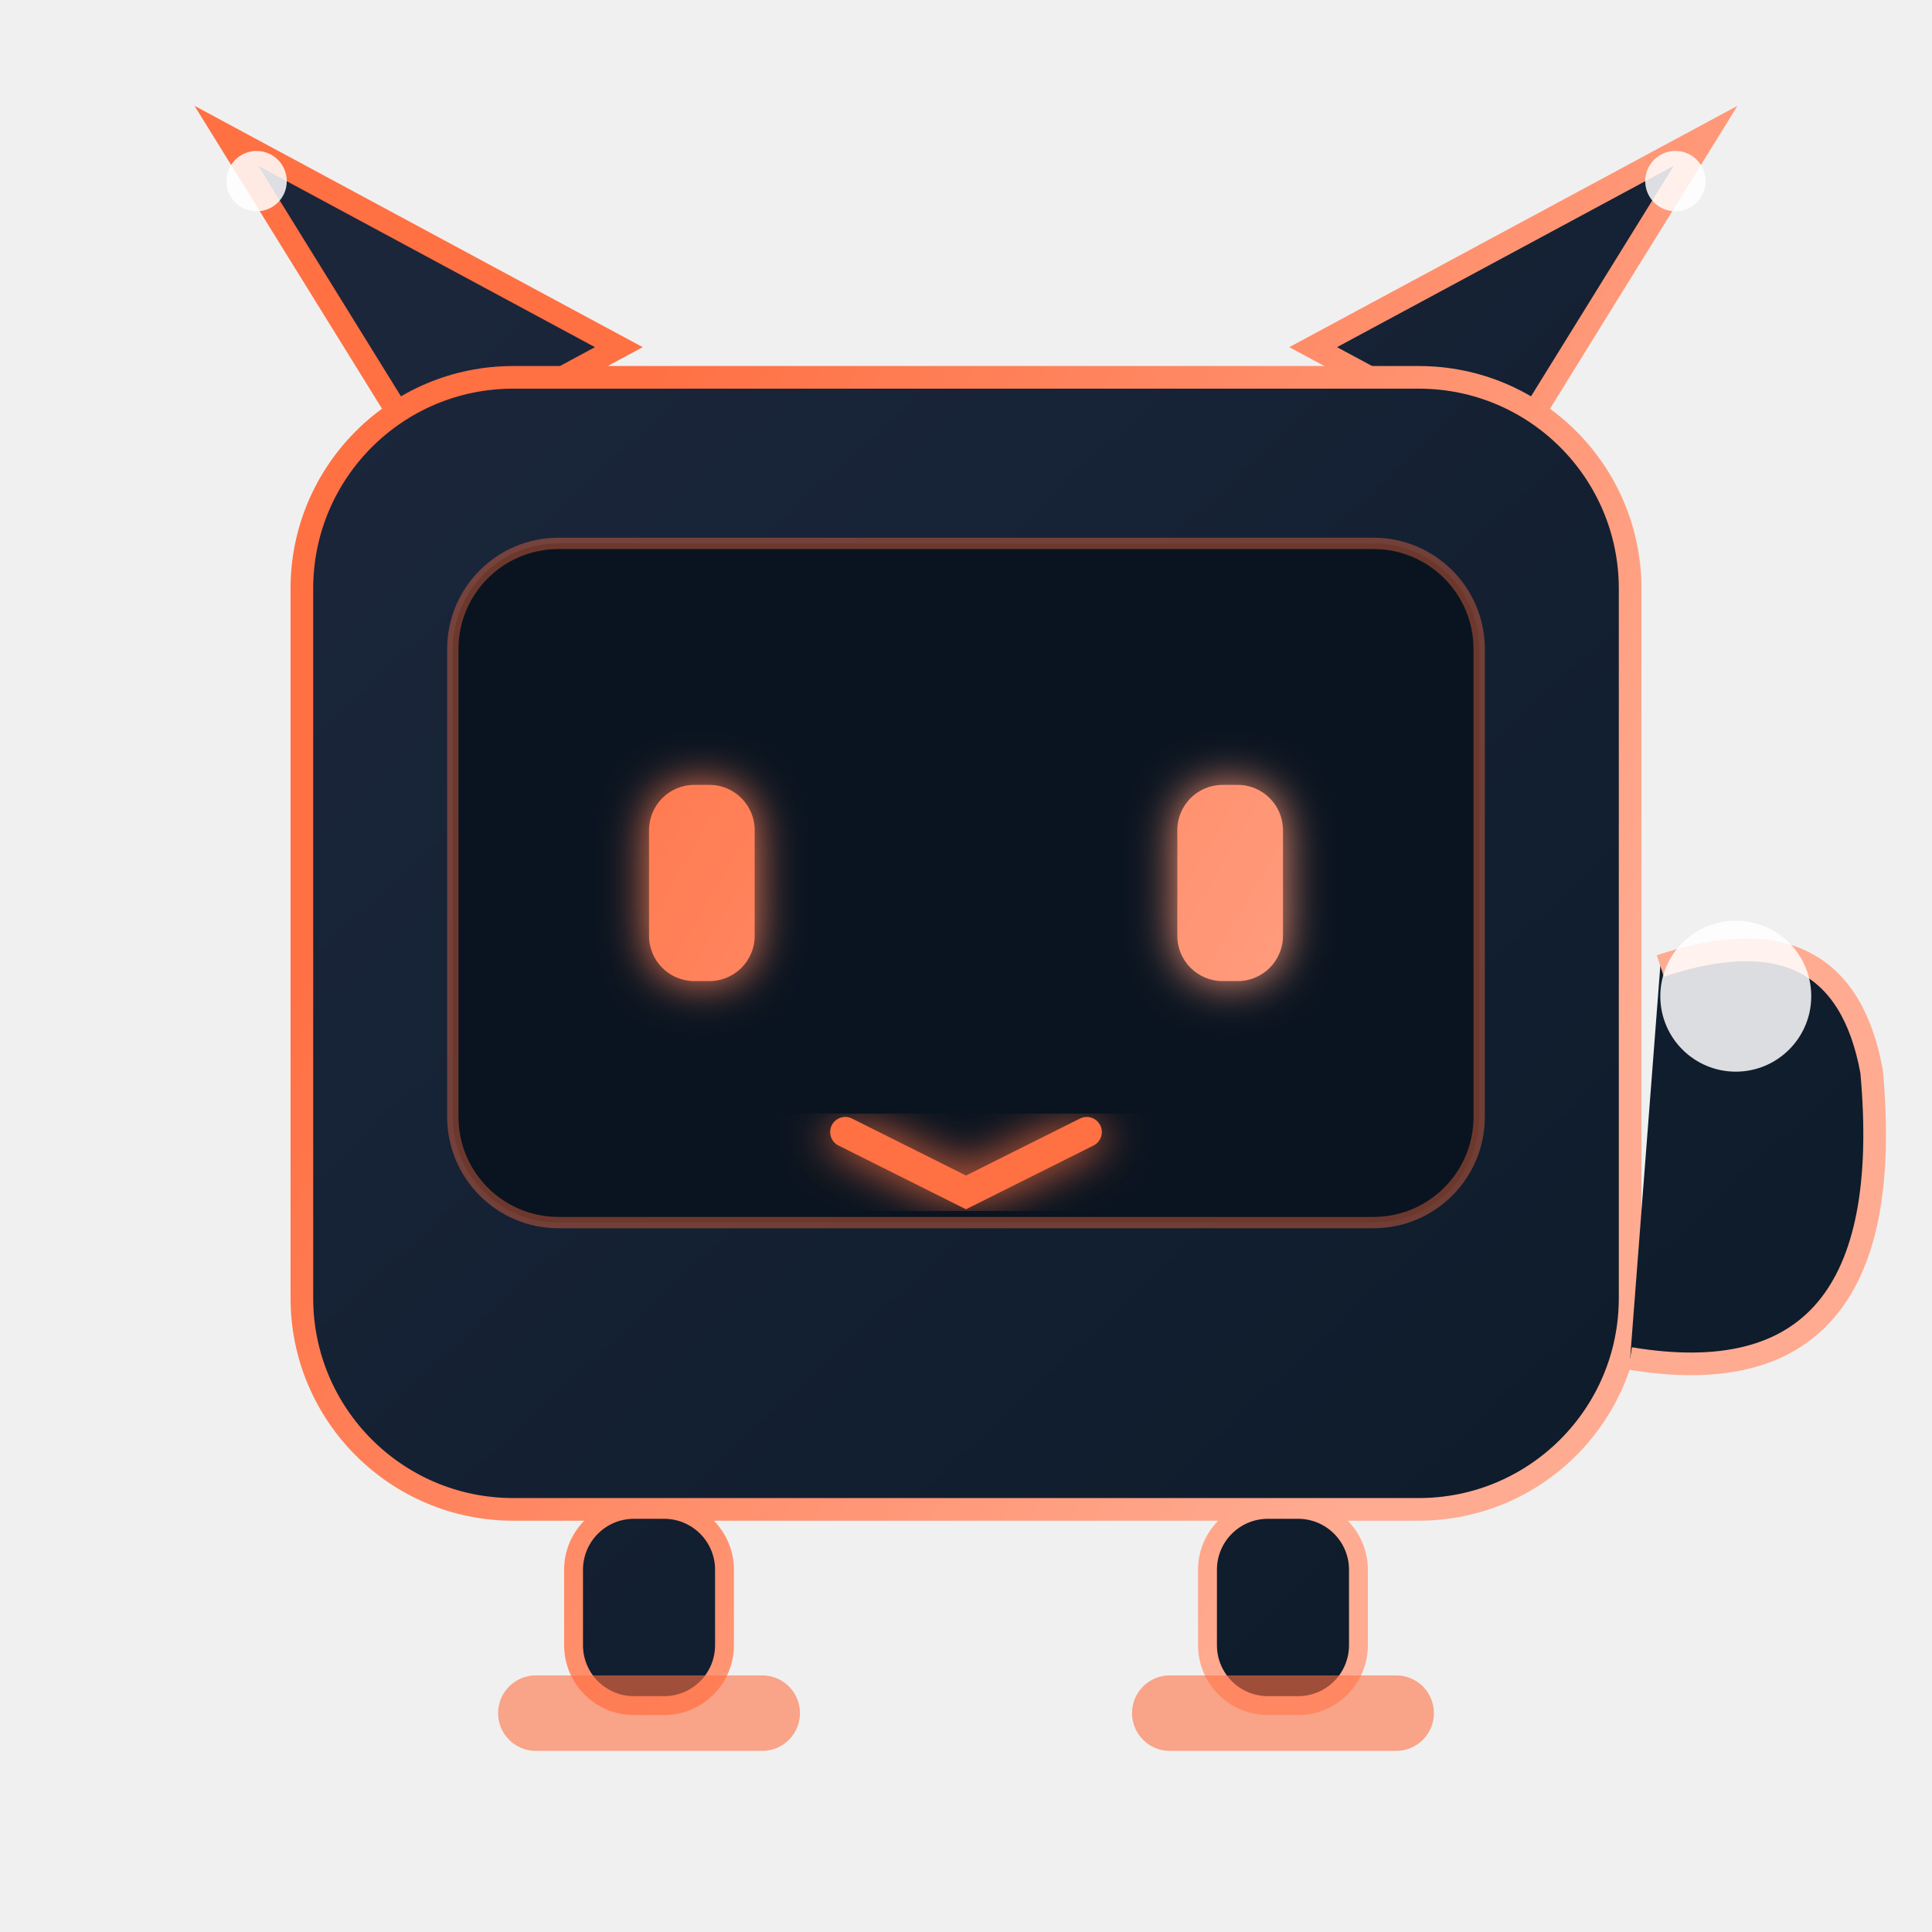
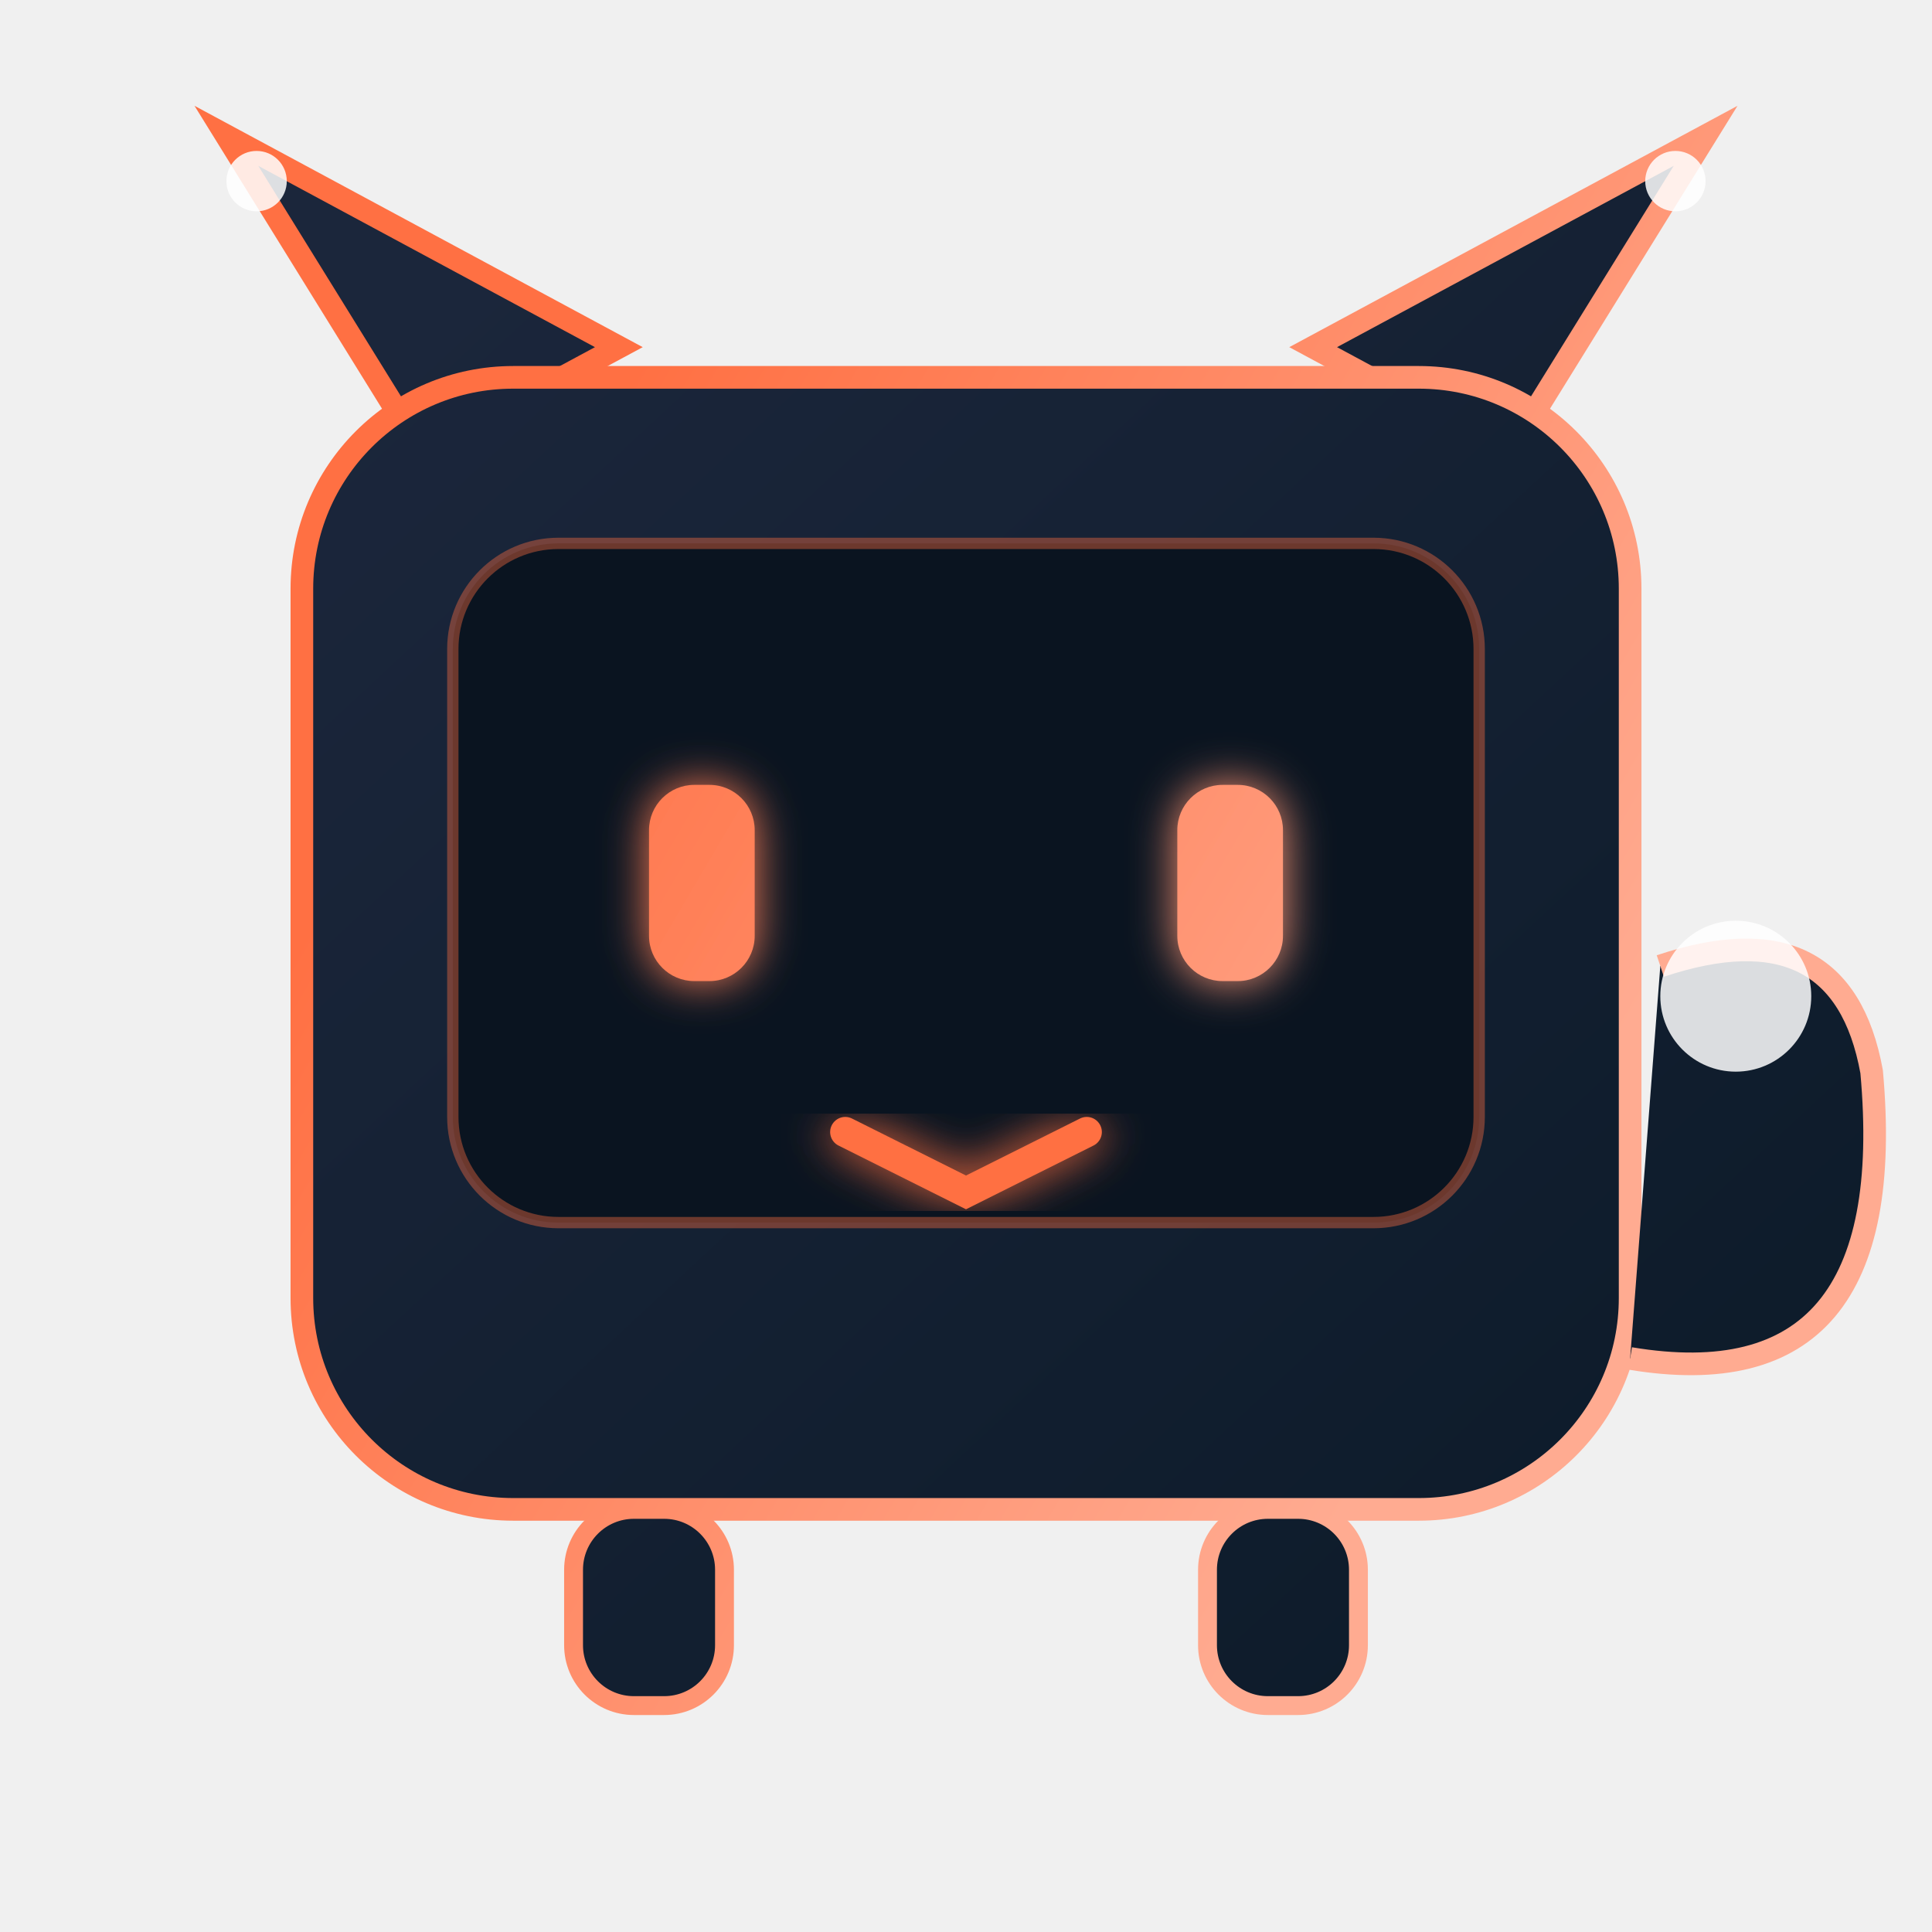
<svg xmlns="http://www.w3.org/2000/svg" width="256" height="256" viewBox="0 0 256 256" fill="none">
  <defs>
    <linearGradient id="bodyGrad" x1="48" y1="48" x2="208" y2="220" gradientUnits="userSpaceOnUse">
      <stop offset="0" stop-color="#1b263b" />
      <stop offset="1" stop-color="#0d1b2a" />
    </linearGradient>
    <linearGradient id="accentGrad" x1="60" y1="90" x2="196" y2="170" gradientUnits="userSpaceOnUse">
      <stop offset="0" stop-color="#ff7043" />
      <stop offset="1" stop-color="#ffab91" />
    </linearGradient>
    <filter id="glow" x="-30%" y="-30%" width="160%" height="160%">
      <feGaussianBlur stdDeviation="3" result="blur" />
      <feMerge>
        <feMergeNode in="blur" />
        <feMergeNode in="SourceGraphic" />
      </feMerge>
    </filter>
  </defs>
  <g id="pet-body-group">
    <path d="M56 60 L30 18 L82 46 Z" fill="url(#bodyGrad)" stroke="url(#accentGrad)" stroke-width="3" />
    <path d="M200 60 L226 18 L174 46 Z" fill="url(#bodyGrad)" stroke="url(#accentGrad)" stroke-width="3" />
    <circle cx="34" cy="24" r="4" fill="#fff" fill-opacity="0.85" />
    <circle cx="222" cy="24" r="4" fill="#fff" fill-opacity="0.85" />
    <rect x="40" y="50" width="176" height="150" rx="28" fill="url(#bodyGrad)" stroke="url(#accentGrad)" stroke-width="3" />
    <rect x="60" y="72" width="136" height="90" rx="14" fill="#0a1420" stroke="#ff7043" stroke-opacity="0.4" stroke-width="1.5" />
    <g filter="url(#glow)">
      <rect x="86" y="104" width="14" height="26" rx="6" fill="url(#accentGrad)">
        <animate attributeName="height" values="26;2;26" keyTimes="0;0.5;1" dur="3.2s" repeatCount="indefinite" />
        <animate attributeName="y" values="104;117;104" keyTimes="0;0.5;1" dur="3.2s" repeatCount="indefinite" />
      </rect>
      <rect x="156" y="104" width="14" height="26" rx="6" fill="url(#accentGrad)">
        <animate attributeName="height" values="26;2;26" keyTimes="0;0.5;1" dur="3.2s" repeatCount="indefinite" />
        <animate attributeName="y" values="104;117;104" keyTimes="0;0.5;1" dur="3.2s" repeatCount="indefinite" />
      </rect>
    </g>
    <path d="M112 150 L128 158 L144 150" stroke="#ff7043" stroke-width="4" fill="none" stroke-linecap="round" filter="url(#glow)" />
    <rect x="76" y="200" width="20" height="26" rx="8" fill="url(#bodyGrad)" stroke="url(#accentGrad)" stroke-width="2.5" />
    <rect x="160" y="200" width="20" height="26" rx="8" fill="url(#bodyGrad)" stroke="url(#accentGrad)" stroke-width="2.5" />
-     <rect x="66" y="222" width="40" height="10" rx="5" fill="#ff7043" fill-opacity="0.6" />
-     <rect x="150" y="222" width="40" height="10" rx="5" fill="#ff7043" fill-opacity="0.6" />
    <path d="M216 180 Q252 186 248 142 Q244 120 220 128" fill="url(#bodyGrad)" stroke="url(#accentGrad)" stroke-width="3" />
    <circle cx="230" cy="132" r="10" fill="#fff" fill-opacity="0.85" />
  </g>
</svg>
